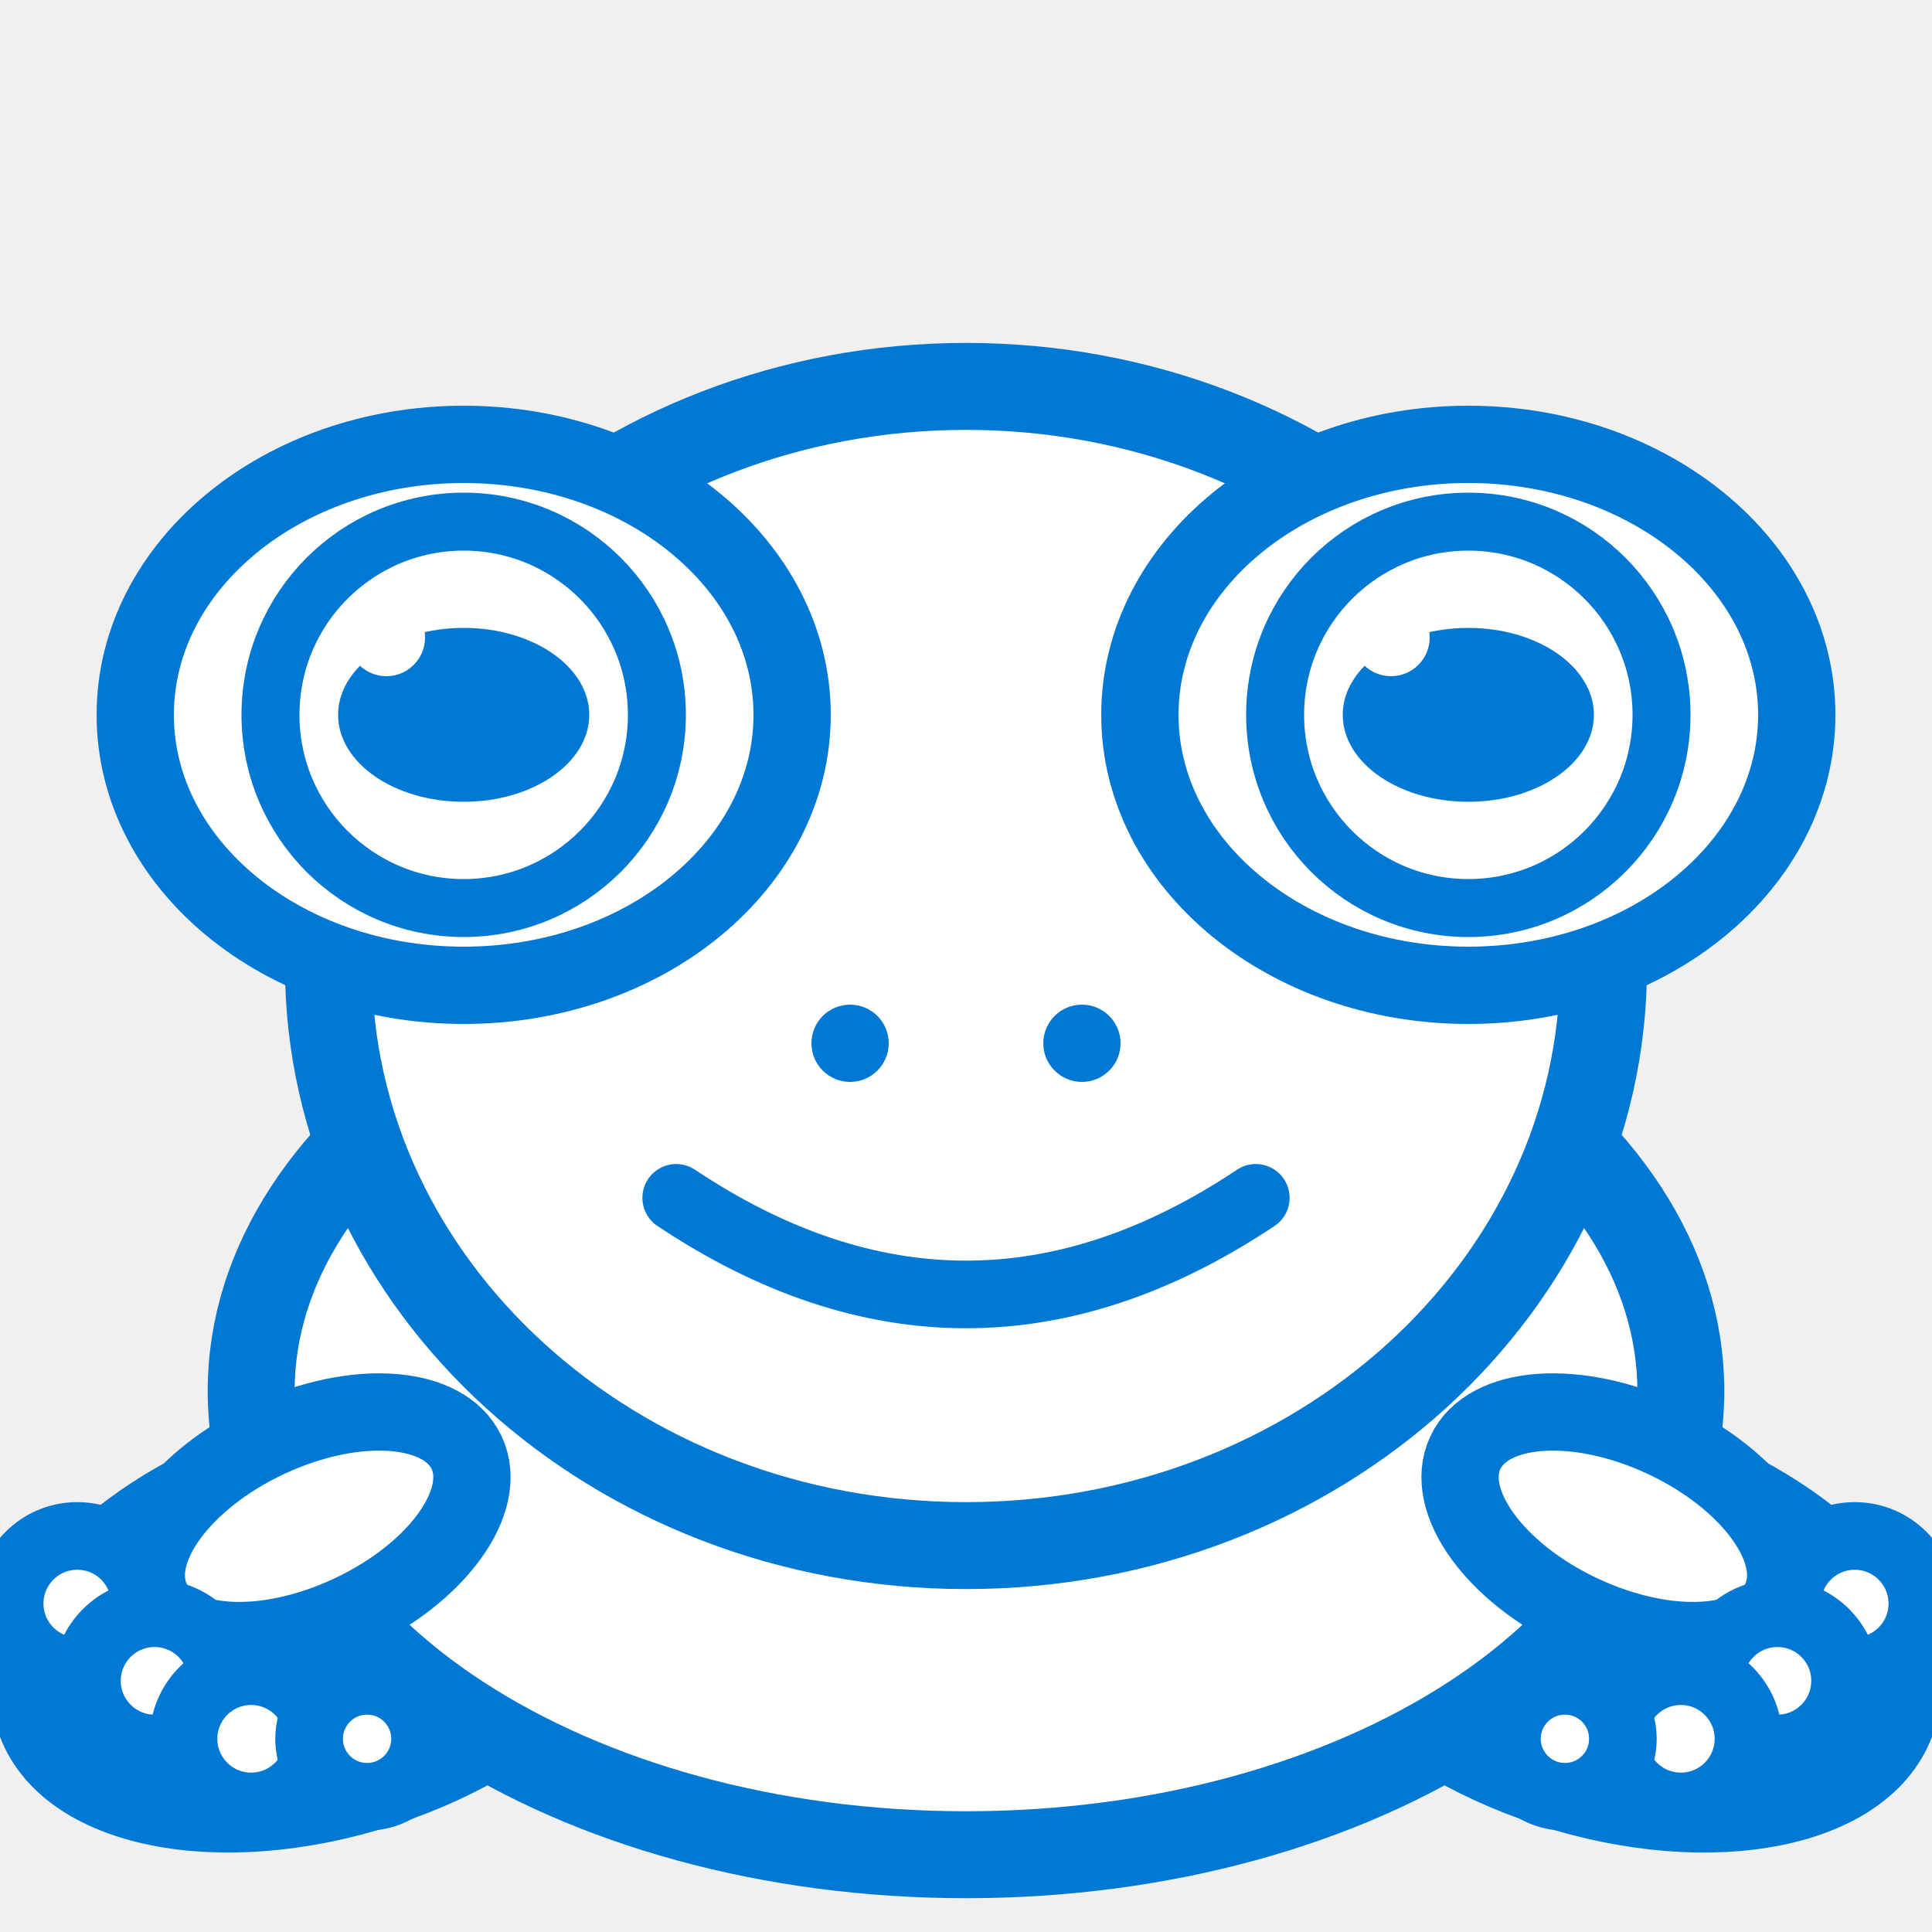
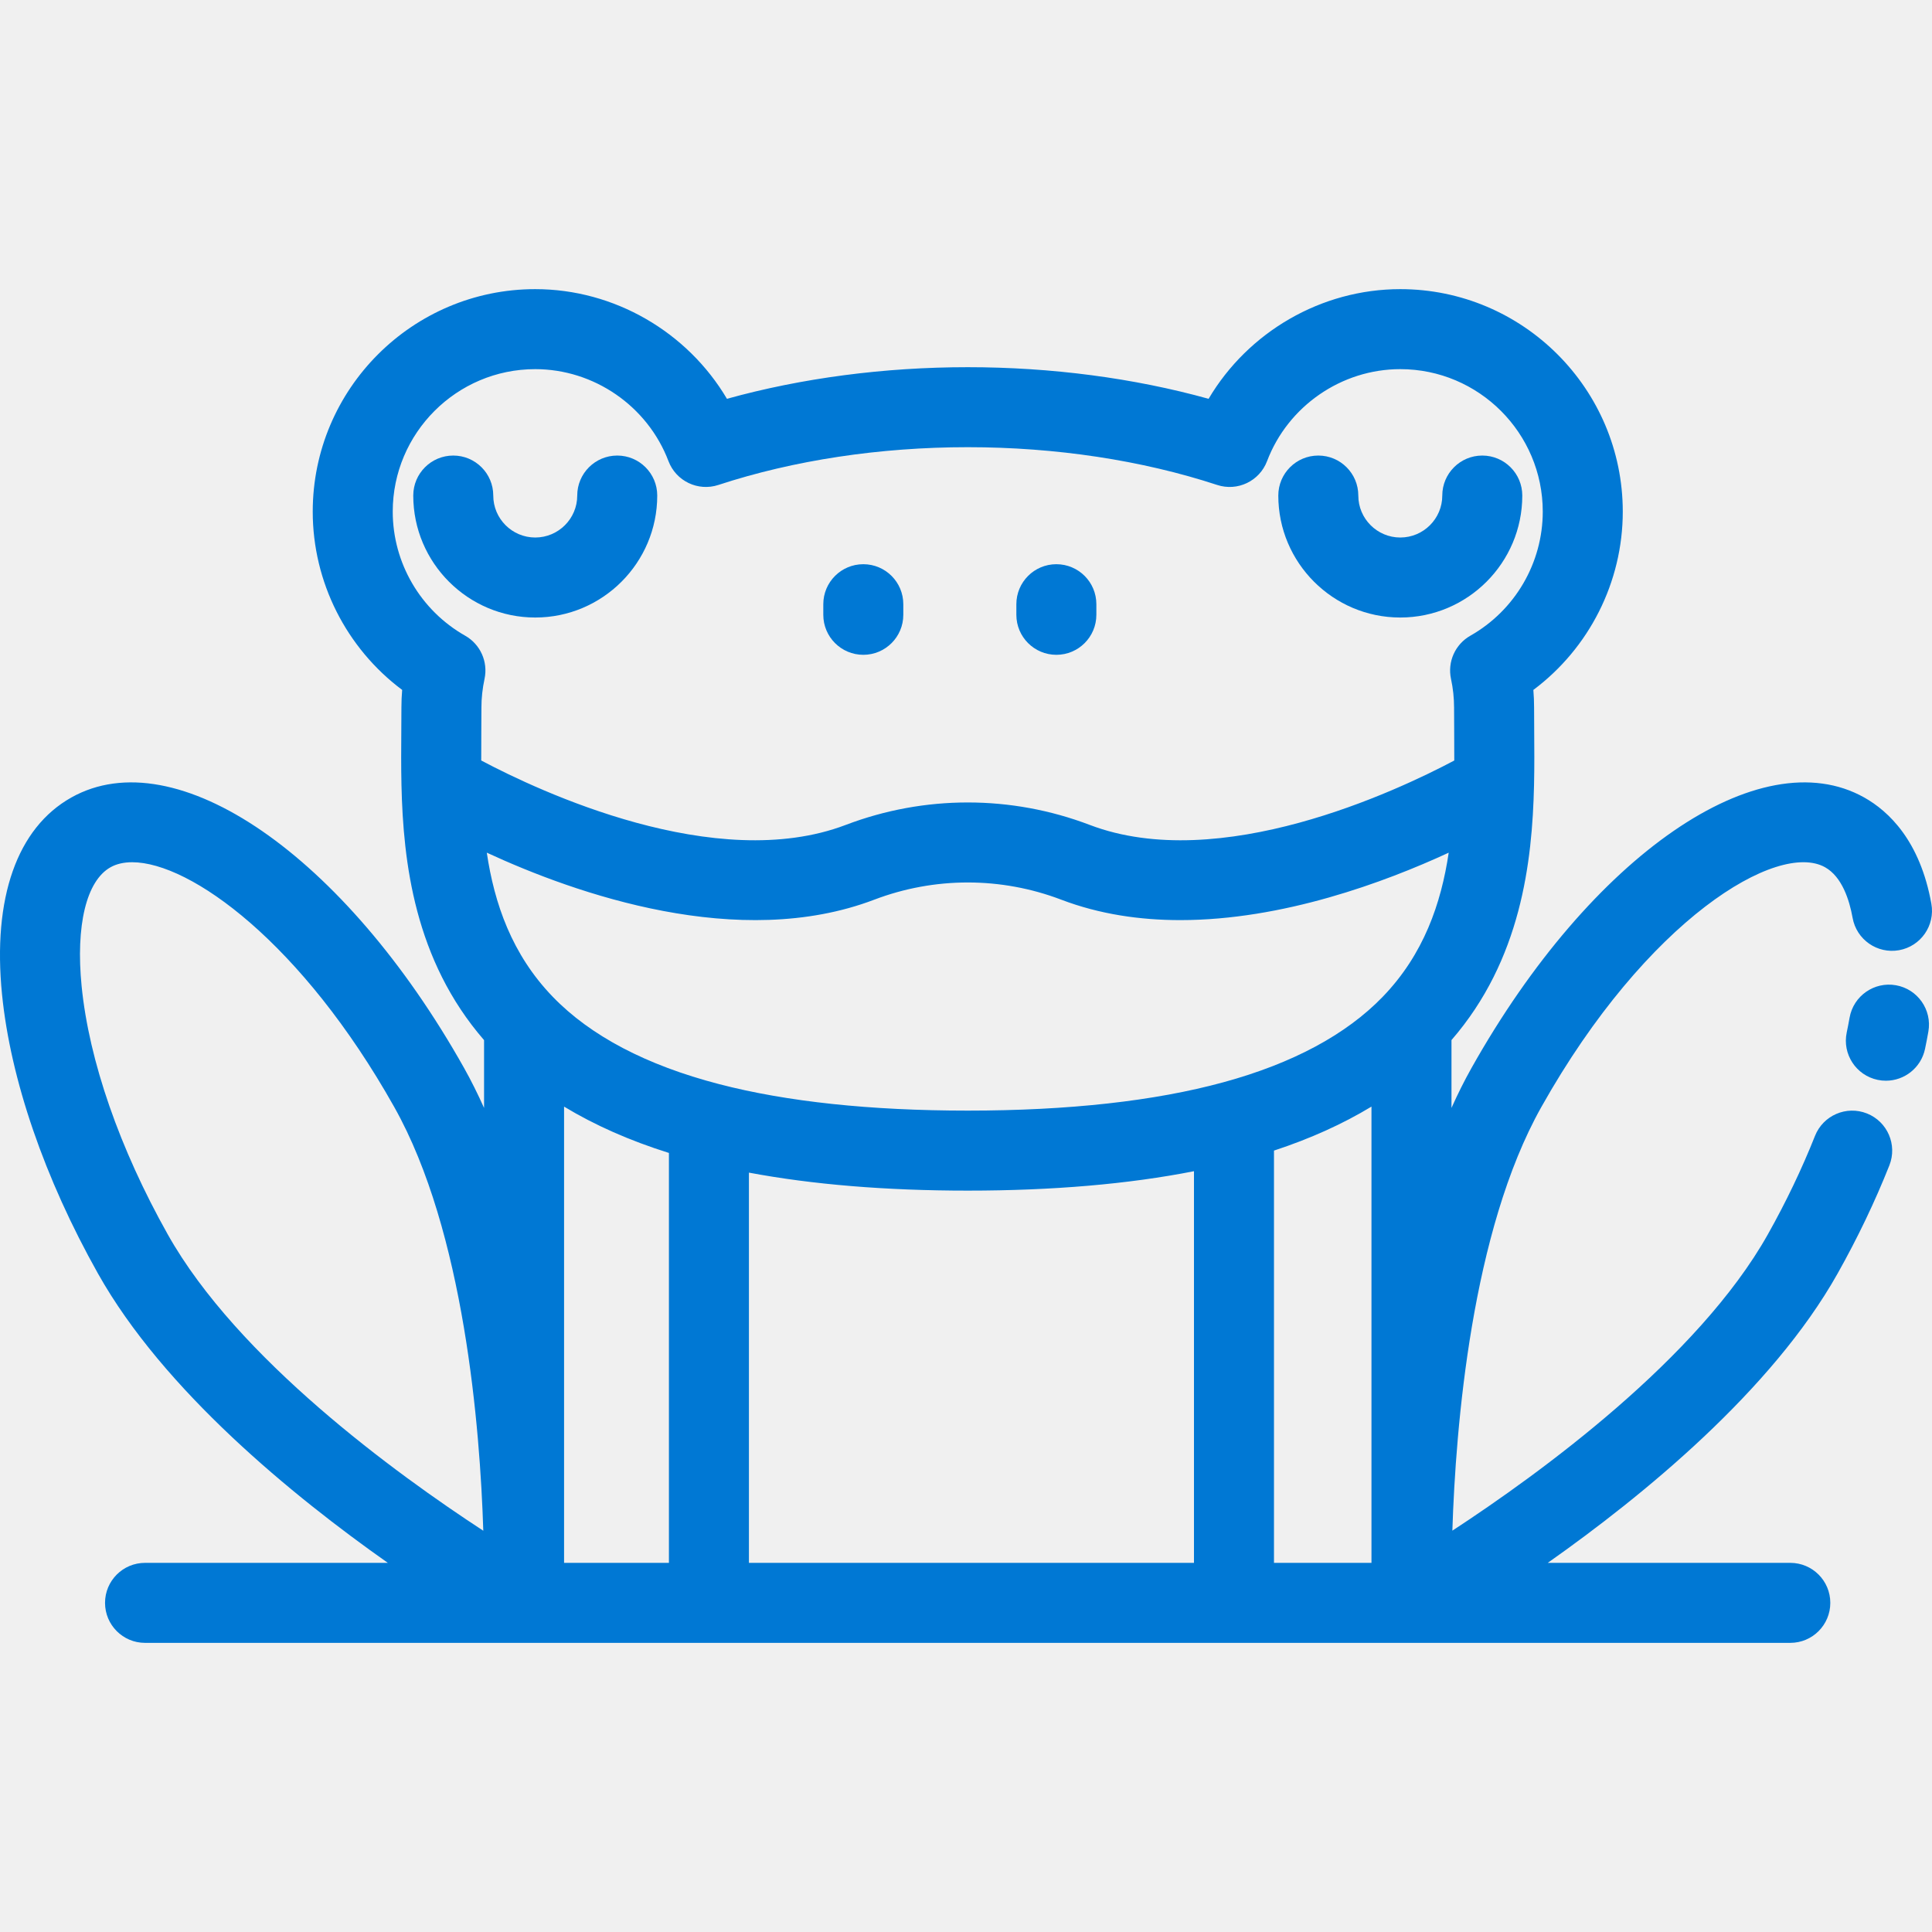
- <svg xmlns="http://www.w3.org/2000/svg" viewBox="0 0 100 100" stroke="#0078d4" stroke-linecap="round" stroke-linejoin="round">
-   <ellipse cx="17" cy="84" rx="16" ry="9" fill="white" stroke-width="4" transform="rotate(-18 17 84)" />
-   <ellipse cx="83" cy="84" rx="16" ry="9" fill="white" stroke-width="4" transform="rotate(18 83 84)" />
-   <ellipse cx="50" cy="72" rx="37" ry="24" fill="white" stroke-width="4.5" />
-   <ellipse cx="50" cy="50" rx="33" ry="30" fill="white" stroke-width="4.5" />
-   <ellipse cx="24" cy="37" rx="17" ry="14" fill="white" stroke-width="4" />
-   <ellipse cx="76" cy="37" rx="17" ry="14" fill="white" stroke-width="4" />
-   <circle cx="24" cy="37" r="10" fill="white" stroke-width="3" />
-   <circle cx="76" cy="37" r="10" fill="white" stroke-width="3" />
-   <ellipse cx="24" cy="37" rx="6.5" ry="4.5" fill="#0078d4" stroke="none" />
-   <ellipse cx="76" cy="37" rx="6.5" ry="4.5" fill="#0078d4" stroke="none" />
-   <circle cx="20" cy="33" r="2" fill="white" stroke="none" />
-   <circle cx="72" cy="33" r="2" fill="white" stroke="none" />
-   <circle cx="44" cy="54" r="2" fill="#0078d4" stroke="none" />
-   <circle cx="56" cy="54" r="2" fill="#0078d4" stroke="none" />
-   <path d="M 35 62 Q 50 72 65 62" fill="none" stroke-width="3.5" />
-   <ellipse cx="16" cy="79" rx="9" ry="5" fill="white" stroke-width="4" transform="rotate(-25 16 79)" />
-   <ellipse cx="84" cy="79" rx="9" ry="5" fill="white" stroke-width="4" transform="rotate(25 84 79)" />
-   <circle cx="4" cy="83" r="3.5" fill="white" stroke-width="3.5" />
-   <circle cx="8" cy="87" r="3.5" fill="white" stroke-width="3.5" />
-   <circle cx="13" cy="90" r="3.5" fill="white" stroke-width="3.5" />
-   <circle cx="19" cy="90" r="3" fill="white" stroke-width="3.5" />
-   <circle cx="96" cy="83" r="3.5" fill="white" stroke-width="3.5" />
-   <circle cx="92" cy="87" r="3.5" fill="white" stroke-width="3.5" />
-   <circle cx="87" cy="90" r="3.5" fill="white" stroke-width="3.5" />
-   <circle cx="81" cy="90" r="3" fill="white" stroke-width="3.5" />
+ <svg xmlns="http://www.w3.org/2000/svg" viewBox="0 0 512.001 512.001" xml:space="preserve">
+   <g>
+     <path fill="none" d="M488.859,220.592c21.68,12.181,16.708,62.209-11.121,111.728   c-27.818,49.53-103.597,92.455-103.597,92.455s-2.756-87.048,25.072-136.568C427.031,238.688,467.168,208.411,488.859,220.592z" />
+     <path fill="none" d="M419.451,135.589c0,18.054-9.891,33.787-24.553,42.098c0.689,3.212,1.05,6.488,1.05,9.806   c0,6.276,0.148,13.146-0.011,20.323c0,0-63.905,38.589-110.912,20.705c-18.372-6.997-38.738-6.997-57.12,0   c-47.007,17.885-110.901-20.705-110.901-20.705h-0.011c-0.159-7.177-0.011-14.047-0.011-20.323c0-3.318,0.371-6.594,1.06-9.806   c-14.662-8.312-24.563-24.044-24.563-42.098c0-26.705,21.659-48.364,48.364-48.364c20.673,0,38.303,12.976,45.226,31.221   c20.44-6.711,44.134-10.538,69.397-10.538c25.274,0,48.968,3.827,69.408,10.538c6.923-18.245,24.553-31.221,45.215-31.221   C397.803,87.226,419.451,108.884,419.451,135.589z" />
+   </g>
+   <path fill="none" d="M395.937,207.817c-0.488,21.182-3.753,44.982-21.892,63.725  c-10.22,10.57-25.168,19.528-47.028,25.496c-18.266,4.993-41.367,7.887-70.552,7.887c-28.157,0-50.632-2.693-68.591-7.368  c-22.931-5.958-38.473-15.128-48.989-26.016c-18.139-18.743-21.404-42.544-21.892-63.725h0.011c0,0,63.895,38.589,110.901,20.705  c18.383-6.997,38.748-6.997,57.12,0C332.032,246.406,395.937,207.817,395.937,207.817z" />
+   <path fill="none" d="M374.056,271.553v153.222h-47.039V297.039c21.86-5.969,36.808-14.927,47.028-25.496L374.056,271.553z" />
+   <path fill="none" d="M327.018,297.039v127.737H187.874V297.558c17.959,4.675,40.434,7.368,68.591,7.368  C285.651,304.926,308.751,302.032,327.018,297.039z" />
+   <g>
+     <path fill="none" d="M187.874,297.558v127.217h-48.989v-6.573v-146.66C149.401,282.43,164.943,291.6,187.874,297.558z" />
+     <path fill="none" d="M138.885,418.202c0,4.198-0.074,6.573-0.074,6.573S63.031,381.85,35.213,332.32   C7.385,282.801,2.413,232.773,24.092,220.592c21.691-12.181,61.828,18.097,89.646,67.616   C136.966,329.543,138.885,397.021,138.885,418.202z" />
+   </g>
+   <path fill="#0078d4" d="M141.842,163.65c17.829,0,32.334-14.501,32.334-32.323c0-5.854-4.746-10.601-10.601-10.601  c-5.855,0-10.601,4.747-10.601,10.601c0,6.132-4.993,11.12-11.132,11.12c-6.132,0-11.121-4.988-11.121-11.12  c0-5.854-4.746-10.601-10.601-10.601s-10.601,4.747-10.601,10.601C109.519,149.151,124.019,163.65,141.842,163.65z" />
+   <path fill="#0078d4" d="M371.088,163.65c17.829,0,32.334-14.501,32.334-32.323c0-5.854-4.746-10.601-10.601-10.601  c-5.855,0-10.601,4.747-10.601,10.601c0,6.132-4.993,11.12-11.132,11.12c-6.132,0-11.121-4.988-11.121-11.12  c0-5.854-4.746-10.601-10.601-10.601c-5.855,0-10.601,4.747-10.601,10.601C338.764,149.151,353.265,163.65,371.088,163.65z" />
+   <path fill="#0078d4" d="M228.785,173.532c5.855,0,10.601-4.747,10.601-10.601v-2.809c0-5.854-4.746-10.601-10.601-10.601  s-10.601,4.747-10.601,10.601v2.809C218.183,168.785,222.93,173.532,228.785,173.532z" />
+   <path fill="#0078d4" d="M279.947,173.532c5.855,0,10.601-4.747,10.601-10.601v-2.809c0-5.854-4.746-10.601-10.601-10.601  c-5.855,0-10.601,4.747-10.601,10.601v2.809C269.346,168.785,274.092,173.532,279.947,173.532z" />
+   <path fill="#0078d4" d="M494.05,211.347c-27.66-15.526-72.402,15.28-104.078,71.667c-1.905,3.389-3.67,6.936-5.313,10.599v-17.982  c18.413-21.235,21.407-47.102,21.878-67.569v-0.01c0.112-5.056,0.077-9.851,0.043-14.49c-0.015-2.076-0.03-4.101-0.03-6.068  c0-1.548-0.065-3.103-0.193-4.656c14.773-11.051,23.696-28.556,23.696-47.248c0-32.514-26.452-58.965-58.965-58.965  c-20.967,0-40.316,11.357-50.796,29.063c-19.809-5.497-41.677-8.379-63.827-8.379c-22.143,0-44.009,2.884-63.816,8.379  c-10.48-17.705-29.832-29.063-50.806-29.063c-32.514,0-58.965,26.452-58.965,58.965c0,18.688,8.923,36.192,23.699,47.244  c-0.131,1.561-0.197,3.115-0.197,4.66c0,1.967-0.015,3.992-0.03,6.068c-0.034,4.639-0.069,9.434,0.043,14.5  c0.472,20.473,3.468,46.35,21.889,67.582v17.968c-1.643-3.655-3.398-7.208-5.302-10.596c-31.676-56.389-76.42-87.203-104.082-71.667  c-14.383,8.08-20.904,26.603-18.362,52.154c2.241,22.531,11.275,48.815,25.433,74.009c17.388,30.961,51.588,58.899,76.808,76.662  H38.436c-5.855,0-10.601,4.747-10.601,10.601c0,5.854,4.746,10.601,10.601,10.601h100.3c0.014,0,0.028-0.002,0.041-0.002  c0.011,0,0.022,0.002,0.033,0.002s0.022-0.002,0.033-0.002c0.014,0,0.028,0.002,0.041,0.002h235.171  c0.014,0,0.029-0.002,0.042-0.002s0.029,0.002,0.042,0.002h100.311c5.855,0,10.601-4.747,10.601-10.601  c0-5.854-4.746-10.601-10.601-10.601h-64.279c25.22-17.763,59.419-45.701,76.807-76.661c5.292-9.416,9.909-19.062,13.724-28.669  c2.161-5.443-0.499-11.604-5.941-13.765c-5.441-2.161-11.604,0.5-13.765,5.941c-3.466,8.73-7.671,17.515-12.501,26.11  c-18.463,32.873-60.484,63.401-83.603,78.512c0.88-27.607,5.094-79.374,23.565-112.242c27.992-49.831,62.672-70.607,75.209-63.566  c4.499,2.528,6.45,8.689,7.295,13.412c1.03,5.762,6.539,9.597,12.302,8.569c5.764-1.03,9.601-6.538,8.569-12.302  C508.846,222.816,500.515,214.98,494.05,211.347z M146.503,264.17c-10.859-11.221-15.504-24.765-17.496-38.204  c23.62,10.921,66.786,26.119,102.668,12.463c15.99-6.085,33.597-6.086,49.58,0.001c10.134,3.856,20.843,5.41,31.537,5.41  c27.162,0,54.176-10.035,71.13-17.871c-1.993,13.439-6.638,26.983-17.498,38.204c-9.692,10.023-23.889,17.64-42.202,22.638  c-18.237,4.986-41.034,7.513-67.757,7.513c-25.834,0-48.013-2.363-65.926-7.028C171.319,282.303,156.505,274.523,146.503,264.17z   M198.475,310.758c16.864,3.162,36.293,4.77,57.99,4.77c22.542,0,42.629-1.733,59.951-5.146v103.792H198.475V310.758z   M337.619,304.92c9.612-3.156,18.234-7.055,25.836-11.659v120.913h-25.836V304.92z M104.08,135.589  c0-20.822,16.94-37.762,37.762-37.762c15.589,0,29.78,9.798,35.313,24.381c2.011,5.299,7.832,8.079,13.219,6.311  c19.944-6.548,42.798-10.009,66.09-10.009c23.3,0,46.156,3.461,66.1,10.009c5.387,1.769,11.208-1.012,13.219-6.311  c5.534-14.583,19.721-24.381,35.303-24.381c20.822,0,37.762,16.94,37.762,37.762c0,13.572-7.349,26.17-19.18,32.876  c-4.029,2.284-6.109,6.918-5.137,11.447c0.54,2.516,0.814,5.066,0.814,7.581c0,2.016,0.015,4.094,0.031,6.223  c0.019,2.558,0.029,5.178,0.022,7.828c-15.306,8.113-62.131,30.186-96.601,17.069c-20.846-7.937-43.81-7.936-64.664-0.001  c-34.482,13.121-81.32-8.969-96.604-17.073c-0.006-2.648,0.004-5.266,0.022-7.823c0.016-2.129,0.031-4.207,0.031-6.223  c0-2.482,0.278-5.033,0.825-7.583c0.971-4.528-1.109-9.162-5.137-11.445C111.433,161.755,104.08,149.158,104.08,135.589z   M44.456,327.126c-12.757-22.7-20.86-46.041-22.819-65.721c-1.609-16.174,1.25-27.976,7.647-31.569  c1.583-0.889,3.518-1.335,5.748-1.335c15.439,0,45.004,21.358,69.464,64.899c0,0.001,0,0.001,0,0.001  c18.55,33.01,22.722,85.017,23.581,112.261C104.971,390.571,62.955,360.065,44.456,327.126z M149.486,293.264  c8.109,4.908,17.383,9.014,27.786,12.279v108.631h-27.786L149.486,293.264L149.486,293.264z" />
+   <path fill="#0078d4" d="M502.444,261.102c-5.765-1.018-11.266,2.828-12.285,8.595c-0.229,1.296-0.482,2.606-0.76,3.931  c-1.199,5.73,2.474,11.349,8.206,12.548c0.733,0.154,1.462,0.227,2.182,0.227c4.912,0,9.32-3.434,10.366-8.432  c0.322-1.539,0.62-3.081,0.885-4.583C512.057,267.622,508.209,262.122,502.444,261.102z" />
</svg>
